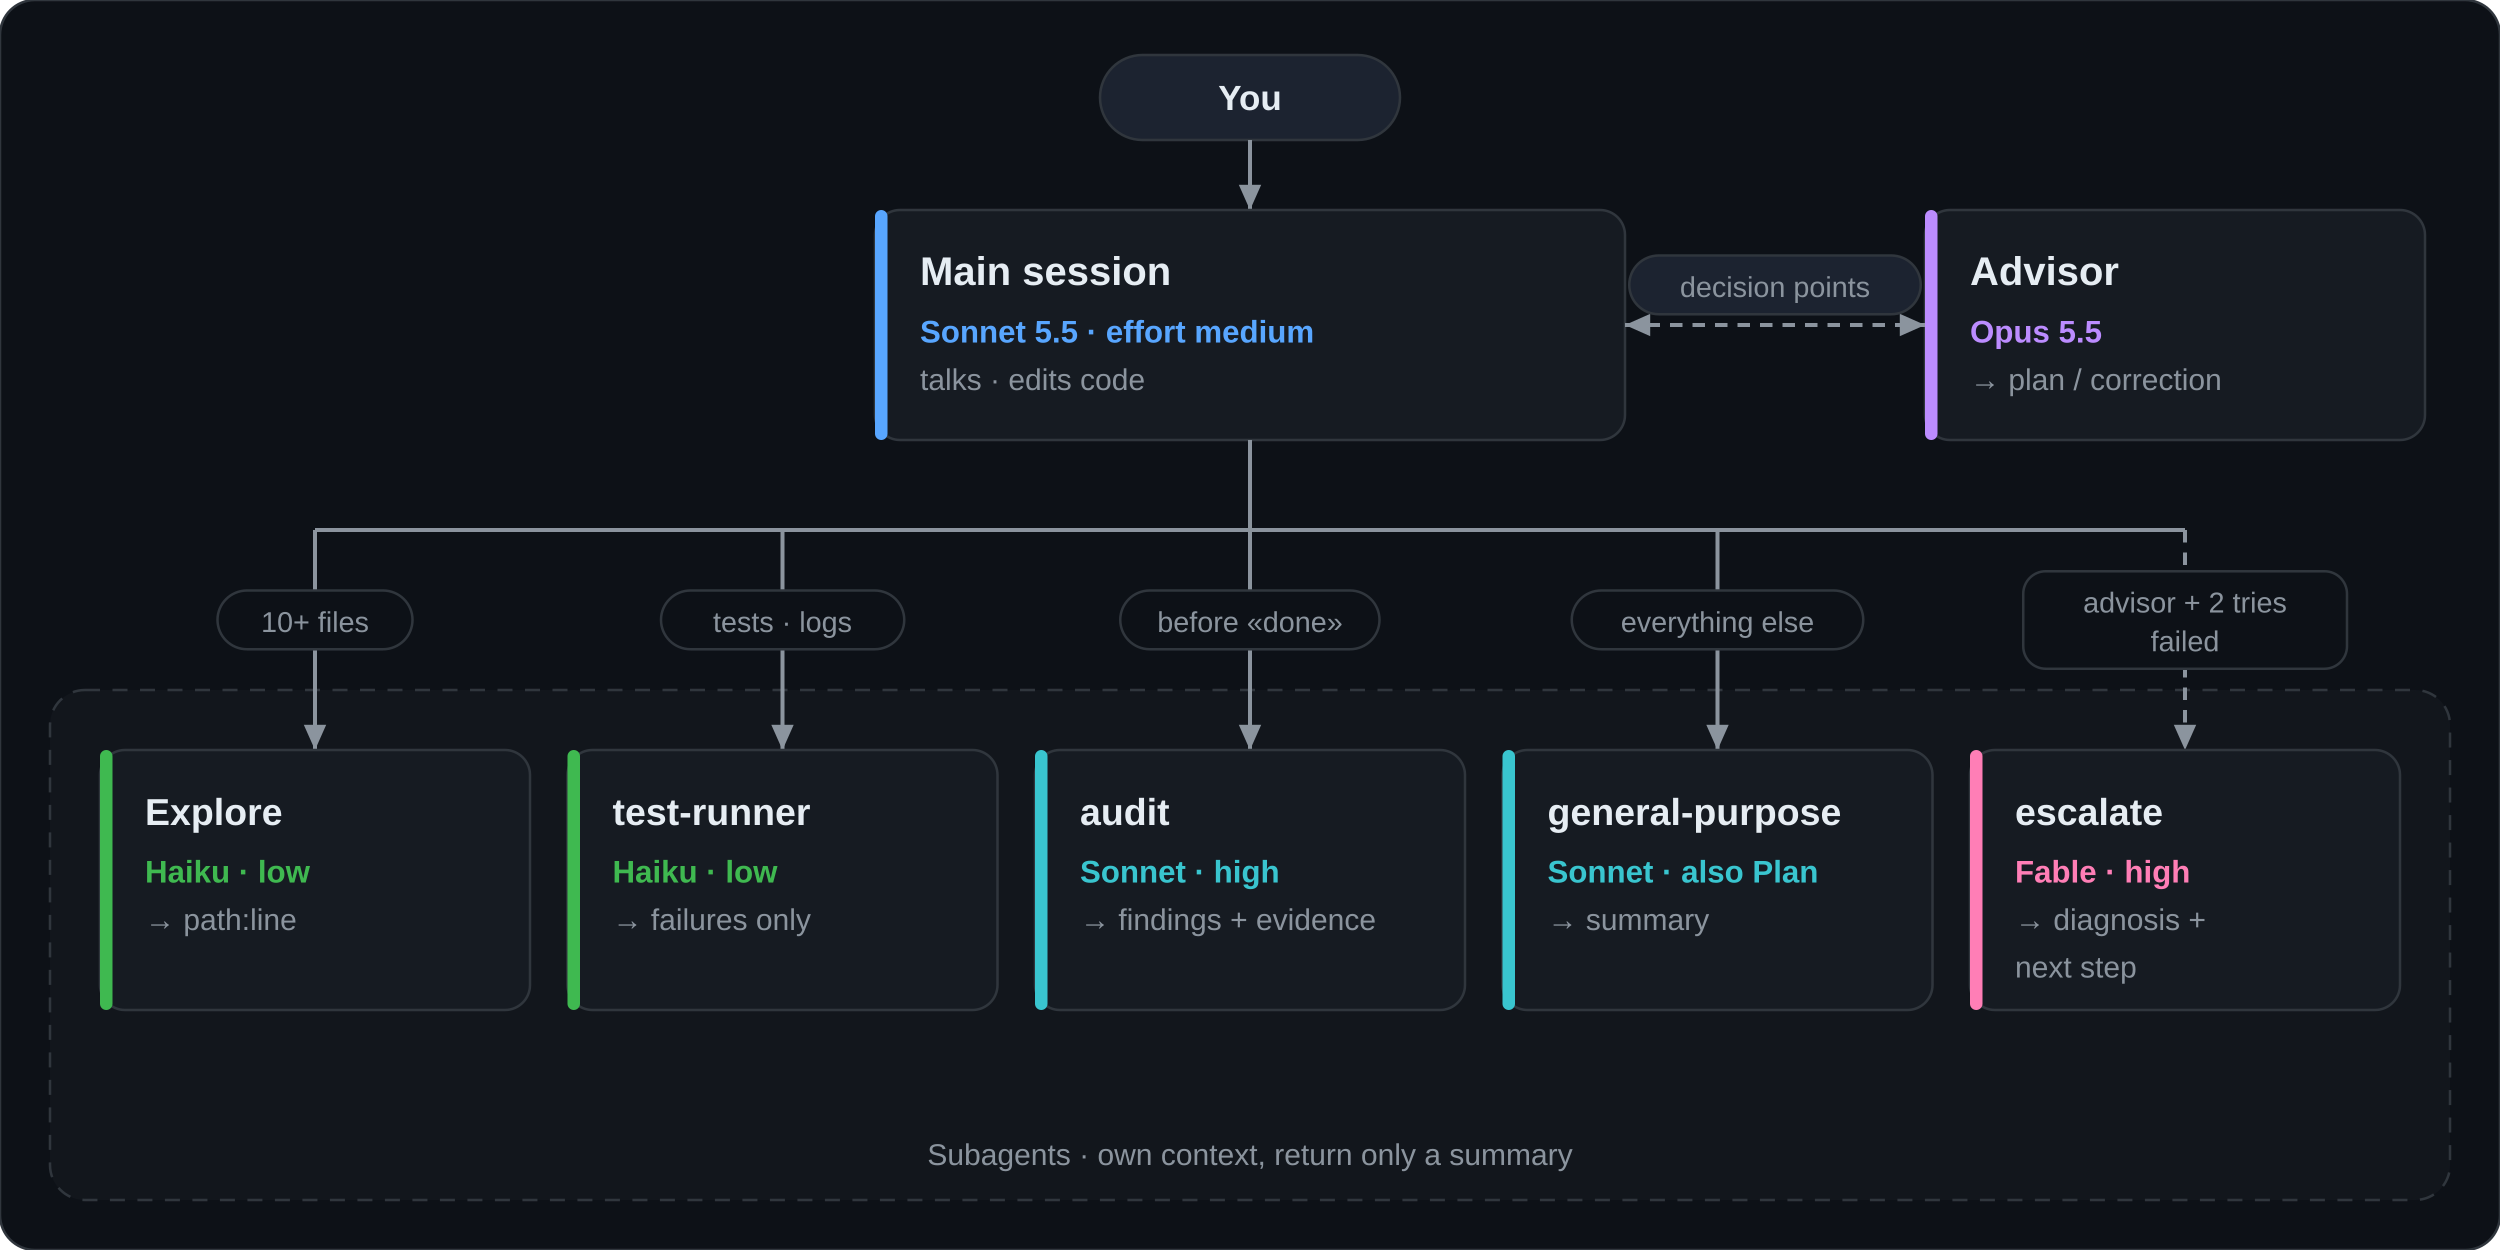
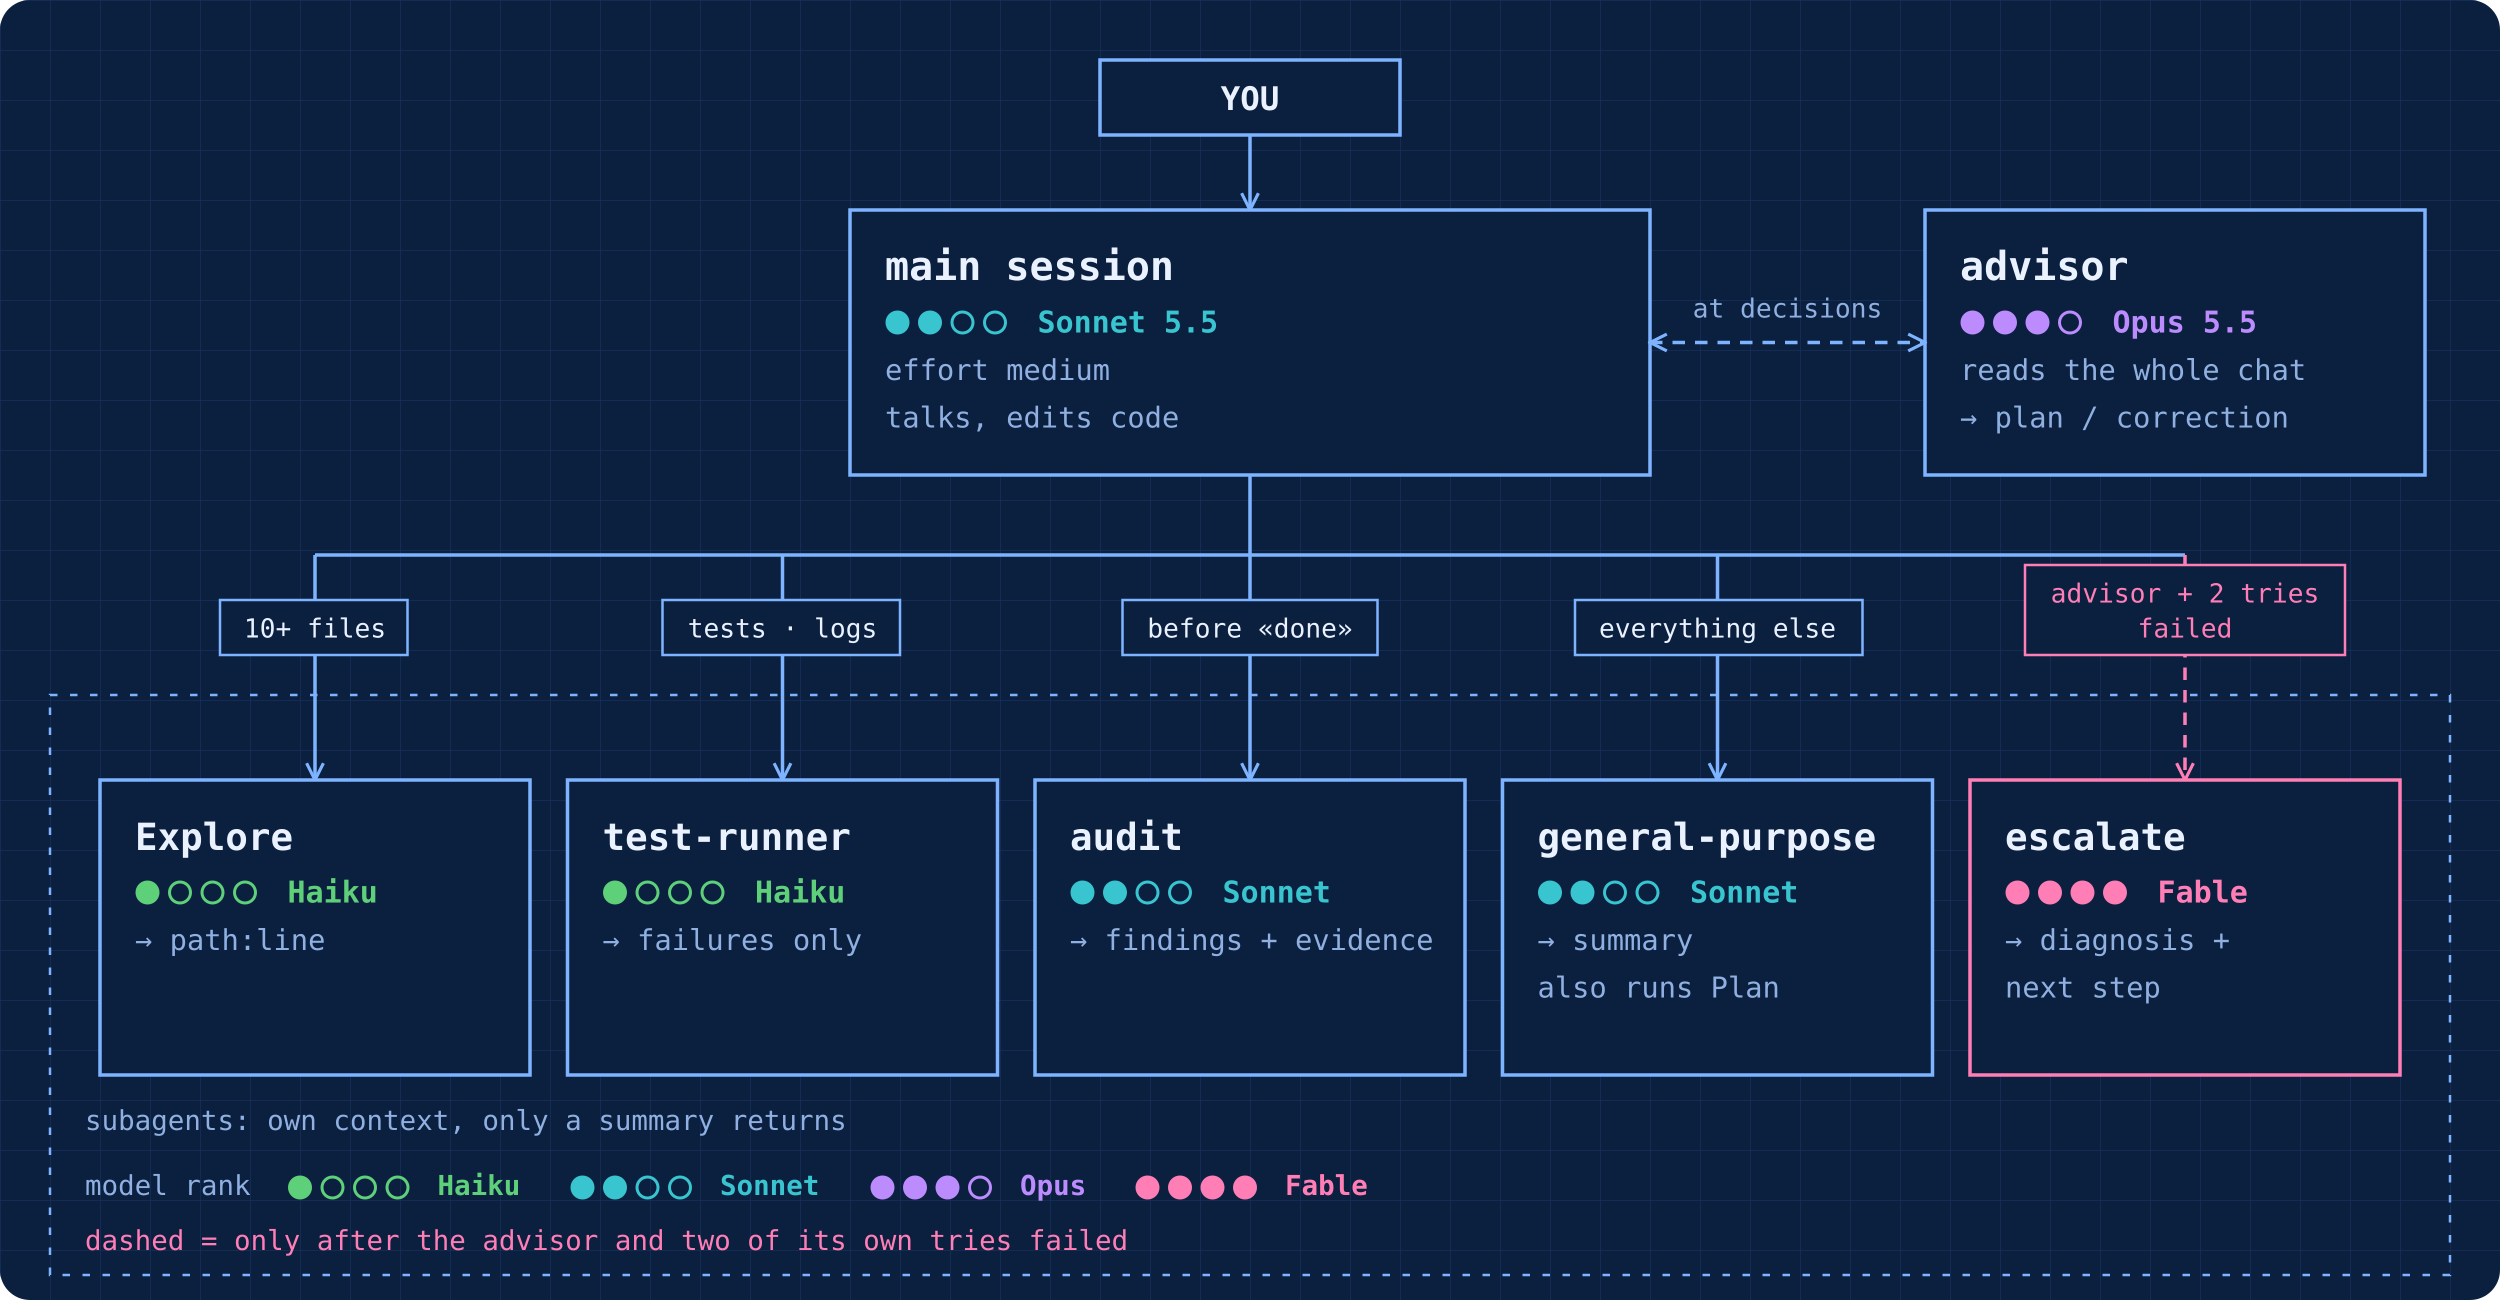
- <svg xmlns="http://www.w3.org/2000/svg" viewBox="0 0 1000 500" width="1000" height="500" role="img" aria-labelledby="t d" font-family="'Segoe UI', system-ui, -apple-system, 'Helvetica Neue', Arial, sans-serif">
+ <svg xmlns="http://www.w3.org/2000/svg" viewBox="0 0 1000 520" width="1000" height="520" role="img" aria-labelledby="t d" font-family="ui-monospace, 'Cascadia Mono', Consolas, 'DejaVu Sans Mono', Menlo, monospace">
  <defs>
-     <marker id="a" viewBox="0 0 10 10" refX="9" refY="5" markerWidth="7" markerHeight="7" orient="auto-start-reverse">
-       <path d="M0 1 L9 5 L0 9 z" fill="#8b949e" />
+     <pattern id="g" width="20" height="20" patternUnits="userSpaceOnUse">
+       <path d="M20 0H0V20" fill="none" stroke="#16305c" stroke-width="0.6" />
+     </pattern>
+     <marker id="a" viewBox="0 0 10 10" refX="9" refY="5" markerWidth="6" markerHeight="6" orient="auto-start-reverse">
+       <path d="M1 1 L9 5 L1 9" fill="none" stroke="#7db3ff" stroke-width="1.5" />
+     </marker>
+     <marker id="p" viewBox="0 0 10 10" refX="9" refY="5" markerWidth="6" markerHeight="6" orient="auto-start-reverse">
+       <path d="M1 1 L9 5 L1 9" fill="none" stroke="#ff7eb6" stroke-width="1.5" />
    </marker>
  </defs>
-   <rect width="1000" height="500" rx="14" fill="#0d1117" stroke="#30363d" />
-   <rect x="440" y="22" width="120" height="34" rx="17" fill="#1c2330" stroke="#30363d" />
-   <text x="500" y="44" font-size="14" fill="#e6edf3" font-weight="600" text-anchor="middle">You</text>
-   <path d="M500 56 V84" fill="none" stroke="#8b949e" stroke-width="1.6" marker-end="url(#a)" />
-   <rect x="350" y="84" width="300" height="92" rx="10" fill="#161b22" stroke="#30363d" />
-   <rect x="350" y="84" width="5" height="92" rx="2.5" fill="#58a6ff" />
-   <text x="368" y="114" font-size="16" fill="#e6edf3" font-weight="600" text-anchor="start">Main session</text>
-   <text x="368" y="137" font-size="12.5" fill="#58a6ff" font-weight="600" text-anchor="start">Sonnet 5.5 · effort medium</text>
-   <text x="368" y="156" font-size="12" fill="#8b949e" font-weight="400" text-anchor="start">talks · edits code</text>
-   <rect x="770" y="84" width="200" height="92" rx="10" fill="#161b22" stroke="#30363d" />
-   <rect x="770" y="84" width="5" height="92" rx="2.5" fill="#bc8cff" />
-   <text x="788" y="114" font-size="16" fill="#e6edf3" font-weight="600" text-anchor="start">Advisor</text>
-   <text x="788" y="137" font-size="12.5" fill="#bc8cff" font-weight="600" text-anchor="start">Opus 5.5</text>
-   <text x="788" y="156" font-size="12" fill="#8b949e" font-weight="400" text-anchor="start">→ plan / correction</text>
-   <path d="M650 130 H770" fill="none" stroke="#8b949e" stroke-width="1.6" stroke-dasharray="5 4" marker-end="url(#a)" marker-start="url(#a)" />
-   <rect x="651.7" y="102.2" width="116.6" height="23.5" rx="11.8" fill="#1c2330" stroke="#30363d" />
-   <text x="710.0" y="118.8" font-size="11.5" fill="#8b949e" font-weight="500" text-anchor="middle">decision points</text>
-   <path d="M500 176 V212" fill="none" stroke="#8b949e" stroke-width="1.6" />
-   <path d="M126.0 212 H874.0" fill="none" stroke="#8b949e" stroke-width="1.6" />
-   <rect x="20" y="276" width="960" height="204" rx="14" fill="#161b22" fill-opacity="0.55" stroke="#30363d" stroke-dasharray="6 5" />
-   <text x="500" y="466" font-size="12" fill="#8b949e" font-weight="500" text-anchor="middle">Subagents · own context, return only a summary</text>
-   <path d="M126.0 212 V300" fill="none" stroke="#8b949e" stroke-width="1.6" marker-end="url(#a)" />
-   <rect x="87.0" y="236.2" width="78.0" height="23.5" rx="11.8" fill="#0d1117" stroke="#30363d" />
-   <text x="126.0" y="252.8" font-size="11.5" fill="#8b949e" font-weight="500" text-anchor="middle">10+ files</text>
-   <rect x="40" y="300" width="172" height="104" rx="10" fill="#161b22" stroke="#30363d" />
-   <rect x="40" y="300" width="5" height="104" rx="2.5" fill="#3fb950" />
-   <text x="58" y="330" font-size="15" fill="#e6edf3" font-weight="600" text-anchor="start">Explore</text>
-   <text x="58" y="353" font-size="12.5" fill="#3fb950" font-weight="600" text-anchor="start">Haiku · low</text>
-   <text x="58" y="372" font-size="12" fill="#8b949e" font-weight="400" text-anchor="start">→ path:line</text>
-   <path d="M313.0 212 V300" fill="none" stroke="#8b949e" stroke-width="1.6" marker-end="url(#a)" />
-   <rect x="264.4" y="236.2" width="97.3" height="23.5" rx="11.8" fill="#0d1117" stroke="#30363d" />
-   <text x="313.0" y="252.8" font-size="11.5" fill="#8b949e" font-weight="500" text-anchor="middle">tests · logs</text>
-   <rect x="227" y="300" width="172" height="104" rx="10" fill="#161b22" stroke="#30363d" />
-   <rect x="227" y="300" width="5" height="104" rx="2.5" fill="#3fb950" />
-   <text x="245" y="330" font-size="15" fill="#e6edf3" font-weight="600" text-anchor="start">test-runner</text>
-   <text x="245" y="353" font-size="12.5" fill="#3fb950" font-weight="600" text-anchor="start">Haiku · low</text>
-   <text x="245" y="372" font-size="12" fill="#8b949e" font-weight="400" text-anchor="start">→ failures only</text>
-   <path d="M500.0 212 V300" fill="none" stroke="#8b949e" stroke-width="1.6" marker-end="url(#a)" />
-   <rect x="448.1" y="236.2" width="103.7" height="23.5" rx="11.8" fill="#0d1117" stroke="#30363d" />
-   <text x="500.0" y="252.8" font-size="11.5" fill="#8b949e" font-weight="500" text-anchor="middle">before «done»</text>
-   <rect x="414" y="300" width="172" height="104" rx="10" fill="#161b22" stroke="#30363d" />
-   <rect x="414" y="300" width="5" height="104" rx="2.5" fill="#39c5cf" />
-   <text x="432" y="330" font-size="15" fill="#e6edf3" font-weight="600" text-anchor="start">audit</text>
-   <text x="432" y="353" font-size="12.5" fill="#39c5cf" font-weight="600" text-anchor="start">Sonnet · high</text>
-   <text x="432" y="372" font-size="12" fill="#8b949e" font-weight="400" text-anchor="start">→ findings + evidence</text>
-   <path d="M687.0 212 V300" fill="none" stroke="#8b949e" stroke-width="1.6" marker-end="url(#a)" />
-   <rect x="628.7" y="236.2" width="116.6" height="23.5" rx="11.8" fill="#0d1117" stroke="#30363d" />
-   <text x="687.0" y="252.8" font-size="11.5" fill="#8b949e" font-weight="500" text-anchor="middle">everything else</text>
-   <rect x="601" y="300" width="172" height="104" rx="10" fill="#161b22" stroke="#30363d" />
-   <rect x="601" y="300" width="5" height="104" rx="2.5" fill="#39c5cf" />
-   <text x="619" y="330" font-size="15" fill="#e6edf3" font-weight="600" text-anchor="start">general-purpose</text>
-   <text x="619" y="353" font-size="12.5" fill="#39c5cf" font-weight="600" text-anchor="start">Sonnet · also Plan</text>
-   <text x="619" y="372" font-size="12" fill="#8b949e" font-weight="400" text-anchor="start">→ summary</text>
-   <path d="M874.0 212 V300" fill="none" stroke="#8b949e" stroke-width="1.6" stroke-dasharray="5 4" marker-end="url(#a)" />
-   <rect x="809.3" y="228.5" width="129.5" height="39.0" rx="9.0" fill="#0d1117" stroke="#30363d" />
-   <text x="874.0" y="245.0" font-size="11.5" fill="#8b949e" font-weight="500" text-anchor="middle">advisor + 2 tries</text>
-   <text x="874.0" y="260.5" font-size="11.5" fill="#8b949e" font-weight="500" text-anchor="middle">failed</text>
-   <rect x="788" y="300" width="172" height="104" rx="10" fill="#161b22" stroke="#30363d" />
-   <rect x="788" y="300" width="5" height="104" rx="2.5" fill="#ff7eb6" />
-   <text x="806" y="330" font-size="15" fill="#e6edf3" font-weight="600" text-anchor="start">escalate</text>
-   <text x="806" y="353" font-size="12.5" fill="#ff7eb6" font-weight="600" text-anchor="start">Fable · high</text>
-   <text x="806" y="372" font-size="12" fill="#8b949e" font-weight="400" text-anchor="start">→ diagnosis +</text>
-   <text x="806" y="391" font-size="12" fill="#8b949e" font-weight="400" text-anchor="start">   next step</text>
+   <rect width="1000" height="520" rx="12" fill="#0b1f3f" />
+   <rect width="1000" height="520" rx="12" fill="url(#g)" />
+   <rect x="440" y="24" width="120" height="30" fill="#0b1f3f" stroke="#7db3ff" stroke-width="1.4" />
+   <text x="500" y="44" font-size="13" fill="#eaf2ff" font-weight="700" text-anchor="middle">YOU</text>
+   <path d="M500 54 V84" fill="none" stroke="#7db3ff" stroke-width="1.4" marker-end="url(#a)" />
+   <rect x="340" y="84" width="320" height="106" fill="#0b1f3f" stroke="#7db3ff" stroke-width="1.4" />
+   <text x="354" y="112" font-size="16" fill="#eaf2ff" font-weight="700" text-anchor="start">main session</text>
+   <circle cx="359" cy="129" r="4.2" fill="#39c5cf" stroke="#39c5cf" stroke-width="1.2" />
+   <circle cx="372" cy="129" r="4.2" fill="#39c5cf" stroke="#39c5cf" stroke-width="1.2" />
+   <circle cx="385" cy="129" r="4.2" fill="none" stroke="#39c5cf" stroke-width="1.2" />
+   <circle cx="398" cy="129" r="4.2" fill="none" stroke="#39c5cf" stroke-width="1.2" />
+   <text x="415" y="133" font-size="12" fill="#39c5cf" font-weight="700" text-anchor="start">Sonnet 5.5</text>
+   <text x="354" y="152" font-size="11.5" fill="#8fb0e0" font-weight="400" text-anchor="start">effort medium</text>
+   <text x="354" y="171" font-size="11.5" fill="#8fb0e0" font-weight="400" text-anchor="start">talks, edits code</text>
+   <rect x="770" y="84" width="200" height="106" fill="#0b1f3f" stroke="#7db3ff" stroke-width="1.4" />
+   <text x="784" y="112" font-size="16" fill="#eaf2ff" font-weight="700" text-anchor="start">advisor</text>
+   <circle cx="789" cy="129" r="4.2" fill="#bc8cff" stroke="#bc8cff" stroke-width="1.2" />
+   <circle cx="802" cy="129" r="4.2" fill="#bc8cff" stroke="#bc8cff" stroke-width="1.2" />
+   <circle cx="815" cy="129" r="4.2" fill="#bc8cff" stroke="#bc8cff" stroke-width="1.2" />
+   <circle cx="828" cy="129" r="4.2" fill="none" stroke="#bc8cff" stroke-width="1.2" />
+   <text x="845" y="133" font-size="12" fill="#bc8cff" font-weight="700" text-anchor="start">Opus 5.5</text>
+   <text x="784" y="152" font-size="11.5" fill="#8fb0e0" font-weight="400" text-anchor="start">reads the whole chat</text>
+   <text x="784" y="171" font-size="11.5" fill="#8fb0e0" font-weight="400" text-anchor="start">→ plan / correction</text>
+   <path d="M660 137 H770" fill="none" stroke="#7db3ff" stroke-width="1.4" stroke-dasharray="5 4" marker-end="url(#a)" marker-start="url(#a)" />
+   <text x="715" y="127" font-size="10.5" fill="#8fb0e0" font-weight="400" text-anchor="middle">at decisions</text>
+   <path d="M500 190 V222 M126.0 222 H874.0" stroke="#7db3ff" stroke-width="1.4" fill="none" />
+   <rect x="20" y="278" width="960" height="232" fill="none" stroke="#7db3ff" stroke-width="1" stroke-dasharray="3 5" />
+   <path d="M126.0 222 V312" fill="none" stroke="#7db3ff" stroke-width="1.4" marker-end="url(#a)" />
+   <rect x="88" y="240" width="75" height="22" fill="#0b1f3f" stroke="#7db3ff" stroke-width="1" />
+   <text x="126" y="255" font-size="10.5" fill="#eaf2ff" font-weight="400" text-anchor="middle">10+ files</text>
+   <rect x="40" y="312" width="172" height="118" fill="#0b1f3f" stroke="#7db3ff" stroke-width="1.4" />
+   <text x="54" y="340" font-size="15" fill="#eaf2ff" font-weight="700" text-anchor="start">Explore</text>
+   <circle cx="59" cy="357" r="4.2" fill="#5fd07a" stroke="#5fd07a" stroke-width="1.2" />
+   <circle cx="72" cy="357" r="4.2" fill="none" stroke="#5fd07a" stroke-width="1.2" />
+   <circle cx="85" cy="357" r="4.2" fill="none" stroke="#5fd07a" stroke-width="1.2" />
+   <circle cx="98" cy="357" r="4.2" fill="none" stroke="#5fd07a" stroke-width="1.2" />
+   <text x="115" y="361" font-size="12" fill="#5fd07a" font-weight="700" text-anchor="start">Haiku</text>
+   <text x="54" y="380" font-size="11.5" fill="#8fb0e0" font-weight="400" text-anchor="start">→ path:line</text>
+   <path d="M313.0 222 V312" fill="none" stroke="#7db3ff" stroke-width="1.4" marker-end="url(#a)" />
+   <rect x="265" y="240" width="95" height="22" fill="#0b1f3f" stroke="#7db3ff" stroke-width="1" />
+   <text x="313" y="255" font-size="10.5" fill="#eaf2ff" font-weight="400" text-anchor="middle">tests · logs</text>
+   <rect x="227" y="312" width="172" height="118" fill="#0b1f3f" stroke="#7db3ff" stroke-width="1.4" />
+   <text x="241" y="340" font-size="15" fill="#eaf2ff" font-weight="700" text-anchor="start">test-runner</text>
+   <circle cx="246" cy="357" r="4.2" fill="#5fd07a" stroke="#5fd07a" stroke-width="1.2" />
+   <circle cx="259" cy="357" r="4.2" fill="none" stroke="#5fd07a" stroke-width="1.2" />
+   <circle cx="272" cy="357" r="4.2" fill="none" stroke="#5fd07a" stroke-width="1.2" />
+   <circle cx="285" cy="357" r="4.2" fill="none" stroke="#5fd07a" stroke-width="1.2" />
+   <text x="302" y="361" font-size="12" fill="#5fd07a" font-weight="700" text-anchor="start">Haiku</text>
+   <text x="241" y="380" font-size="11.5" fill="#8fb0e0" font-weight="400" text-anchor="start">→ failures only</text>
+   <path d="M500.0 222 V312" fill="none" stroke="#7db3ff" stroke-width="1.4" marker-end="url(#a)" />
+   <rect x="449" y="240" width="102" height="22" fill="#0b1f3f" stroke="#7db3ff" stroke-width="1" />
+   <text x="500" y="255" font-size="10.5" fill="#eaf2ff" font-weight="400" text-anchor="middle">before «done»</text>
+   <rect x="414" y="312" width="172" height="118" fill="#0b1f3f" stroke="#7db3ff" stroke-width="1.4" />
+   <text x="428" y="340" font-size="15" fill="#eaf2ff" font-weight="700" text-anchor="start">audit</text>
+   <circle cx="433" cy="357" r="4.2" fill="#39c5cf" stroke="#39c5cf" stroke-width="1.2" />
+   <circle cx="446" cy="357" r="4.2" fill="#39c5cf" stroke="#39c5cf" stroke-width="1.2" />
+   <circle cx="459" cy="357" r="4.2" fill="none" stroke="#39c5cf" stroke-width="1.2" />
+   <circle cx="472" cy="357" r="4.2" fill="none" stroke="#39c5cf" stroke-width="1.2" />
+   <text x="489" y="361" font-size="12" fill="#39c5cf" font-weight="700" text-anchor="start">Sonnet</text>
+   <text x="428" y="380" font-size="11.5" fill="#8fb0e0" font-weight="400" text-anchor="start">→ findings + evidence</text>
+   <path d="M687.0 222 V312" fill="none" stroke="#7db3ff" stroke-width="1.4" marker-end="url(#a)" />
+   <rect x="630" y="240" width="115" height="22" fill="#0b1f3f" stroke="#7db3ff" stroke-width="1" />
+   <text x="687" y="255" font-size="10.5" fill="#eaf2ff" font-weight="400" text-anchor="middle">everything else</text>
+   <rect x="601" y="312" width="172" height="118" fill="#0b1f3f" stroke="#7db3ff" stroke-width="1.4" />
+   <text x="615" y="340" font-size="15" fill="#eaf2ff" font-weight="700" text-anchor="start">general-purpose</text>
+   <circle cx="620" cy="357" r="4.2" fill="#39c5cf" stroke="#39c5cf" stroke-width="1.2" />
+   <circle cx="633" cy="357" r="4.2" fill="#39c5cf" stroke="#39c5cf" stroke-width="1.2" />
+   <circle cx="646" cy="357" r="4.2" fill="none" stroke="#39c5cf" stroke-width="1.2" />
+   <circle cx="659" cy="357" r="4.2" fill="none" stroke="#39c5cf" stroke-width="1.2" />
+   <text x="676" y="361" font-size="12" fill="#39c5cf" font-weight="700" text-anchor="start">Sonnet</text>
+   <text x="615" y="380" font-size="11.5" fill="#8fb0e0" font-weight="400" text-anchor="start">→ summary</text>
+   <text x="615" y="399" font-size="11.5" fill="#8fb0e0" font-weight="400" text-anchor="start">also runs Plan</text>
+   <path d="M874.0 222 V312" fill="none" stroke="#ff7eb6" stroke-width="1.4" stroke-dasharray="5 4" marker-end="url(#p)" />
+   <rect x="810" y="226" width="128" height="36" fill="#0b1f3f" stroke="#ff7eb6" stroke-width="1" />
+   <text x="874" y="241" font-size="10.5" fill="#ff7eb6" font-weight="400" text-anchor="middle">advisor + 2 tries</text>
+   <text x="874" y="255" font-size="10.5" fill="#ff7eb6" font-weight="400" text-anchor="middle">failed</text>
+   <rect x="788" y="312" width="172" height="118" fill="#0b1f3f" stroke="#ff7eb6" stroke-width="1.4" />
+   <text x="802" y="340" font-size="15" fill="#eaf2ff" font-weight="700" text-anchor="start">escalate</text>
+   <circle cx="807" cy="357" r="4.2" fill="#ff7eb6" stroke="#ff7eb6" stroke-width="1.2" />
+   <circle cx="820" cy="357" r="4.2" fill="#ff7eb6" stroke="#ff7eb6" stroke-width="1.2" />
+   <circle cx="833" cy="357" r="4.2" fill="#ff7eb6" stroke="#ff7eb6" stroke-width="1.2" />
+   <circle cx="846" cy="357" r="4.2" fill="#ff7eb6" stroke="#ff7eb6" stroke-width="1.2" />
+   <text x="863" y="361" font-size="12" fill="#ff7eb6" font-weight="700" text-anchor="start">Fable</text>
+   <text x="802" y="380" font-size="11.5" fill="#8fb0e0" font-weight="400" text-anchor="start">→ diagnosis +</text>
+   <text x="802" y="399" font-size="11.5" fill="#8fb0e0" font-weight="400" text-anchor="start">   next step</text>
+   <text x="34" y="452" font-size="11" fill="#8fb0e0" font-weight="400" text-anchor="start">subagents: own context, only a summary returns</text>
+   <text x="34" y="478" font-size="11" fill="#8fb0e0" font-weight="400" text-anchor="start">model rank</text>
+   <circle cx="120.0" cy="475" r="4.2" fill="#5fd07a" stroke="#5fd07a" stroke-width="1.2" />
+   <circle cx="133.0" cy="475" r="4.2" fill="none" stroke="#5fd07a" stroke-width="1.2" />
+   <circle cx="146.0" cy="475" r="4.2" fill="none" stroke="#5fd07a" stroke-width="1.2" />
+   <circle cx="159.0" cy="475" r="4.2" fill="none" stroke="#5fd07a" stroke-width="1.2" />
+   <text x="175.0" y="478" font-size="11" fill="#5fd07a" font-weight="700" text-anchor="start">Haiku</text>
+   <circle cx="233.0" cy="475" r="4.2" fill="#39c5cf" stroke="#39c5cf" stroke-width="1.2" />
+   <circle cx="246.0" cy="475" r="4.2" fill="#39c5cf" stroke="#39c5cf" stroke-width="1.2" />
+   <circle cx="259.0" cy="475" r="4.2" fill="none" stroke="#39c5cf" stroke-width="1.2" />
+   <circle cx="272.0" cy="475" r="4.2" fill="none" stroke="#39c5cf" stroke-width="1.2" />
+   <text x="288.0" y="478" font-size="11" fill="#39c5cf" font-weight="700" text-anchor="start">Sonnet</text>
+   <circle cx="353.0" cy="475" r="4.2" fill="#bc8cff" stroke="#bc8cff" stroke-width="1.2" />
+   <circle cx="366.0" cy="475" r="4.2" fill="#bc8cff" stroke="#bc8cff" stroke-width="1.2" />
+   <circle cx="379.0" cy="475" r="4.2" fill="#bc8cff" stroke="#bc8cff" stroke-width="1.2" />
+   <circle cx="392.0" cy="475" r="4.2" fill="none" stroke="#bc8cff" stroke-width="1.2" />
+   <text x="408.0" y="478" font-size="11" fill="#bc8cff" font-weight="700" text-anchor="start">Opus</text>
+   <circle cx="459.0" cy="475" r="4.2" fill="#ff7eb6" stroke="#ff7eb6" stroke-width="1.2" />
+   <circle cx="472.0" cy="475" r="4.2" fill="#ff7eb6" stroke="#ff7eb6" stroke-width="1.2" />
+   <circle cx="485.0" cy="475" r="4.2" fill="#ff7eb6" stroke="#ff7eb6" stroke-width="1.2" />
+   <circle cx="498.0" cy="475" r="4.2" fill="#ff7eb6" stroke="#ff7eb6" stroke-width="1.2" />
+   <text x="514.0" y="478" font-size="11" fill="#ff7eb6" font-weight="700" text-anchor="start">Fable</text>
+   <text x="34" y="500" font-size="11" fill="#ff7eb6" font-weight="400" text-anchor="start">dashed = only after the advisor and two of its own tries failed</text>
</svg>
